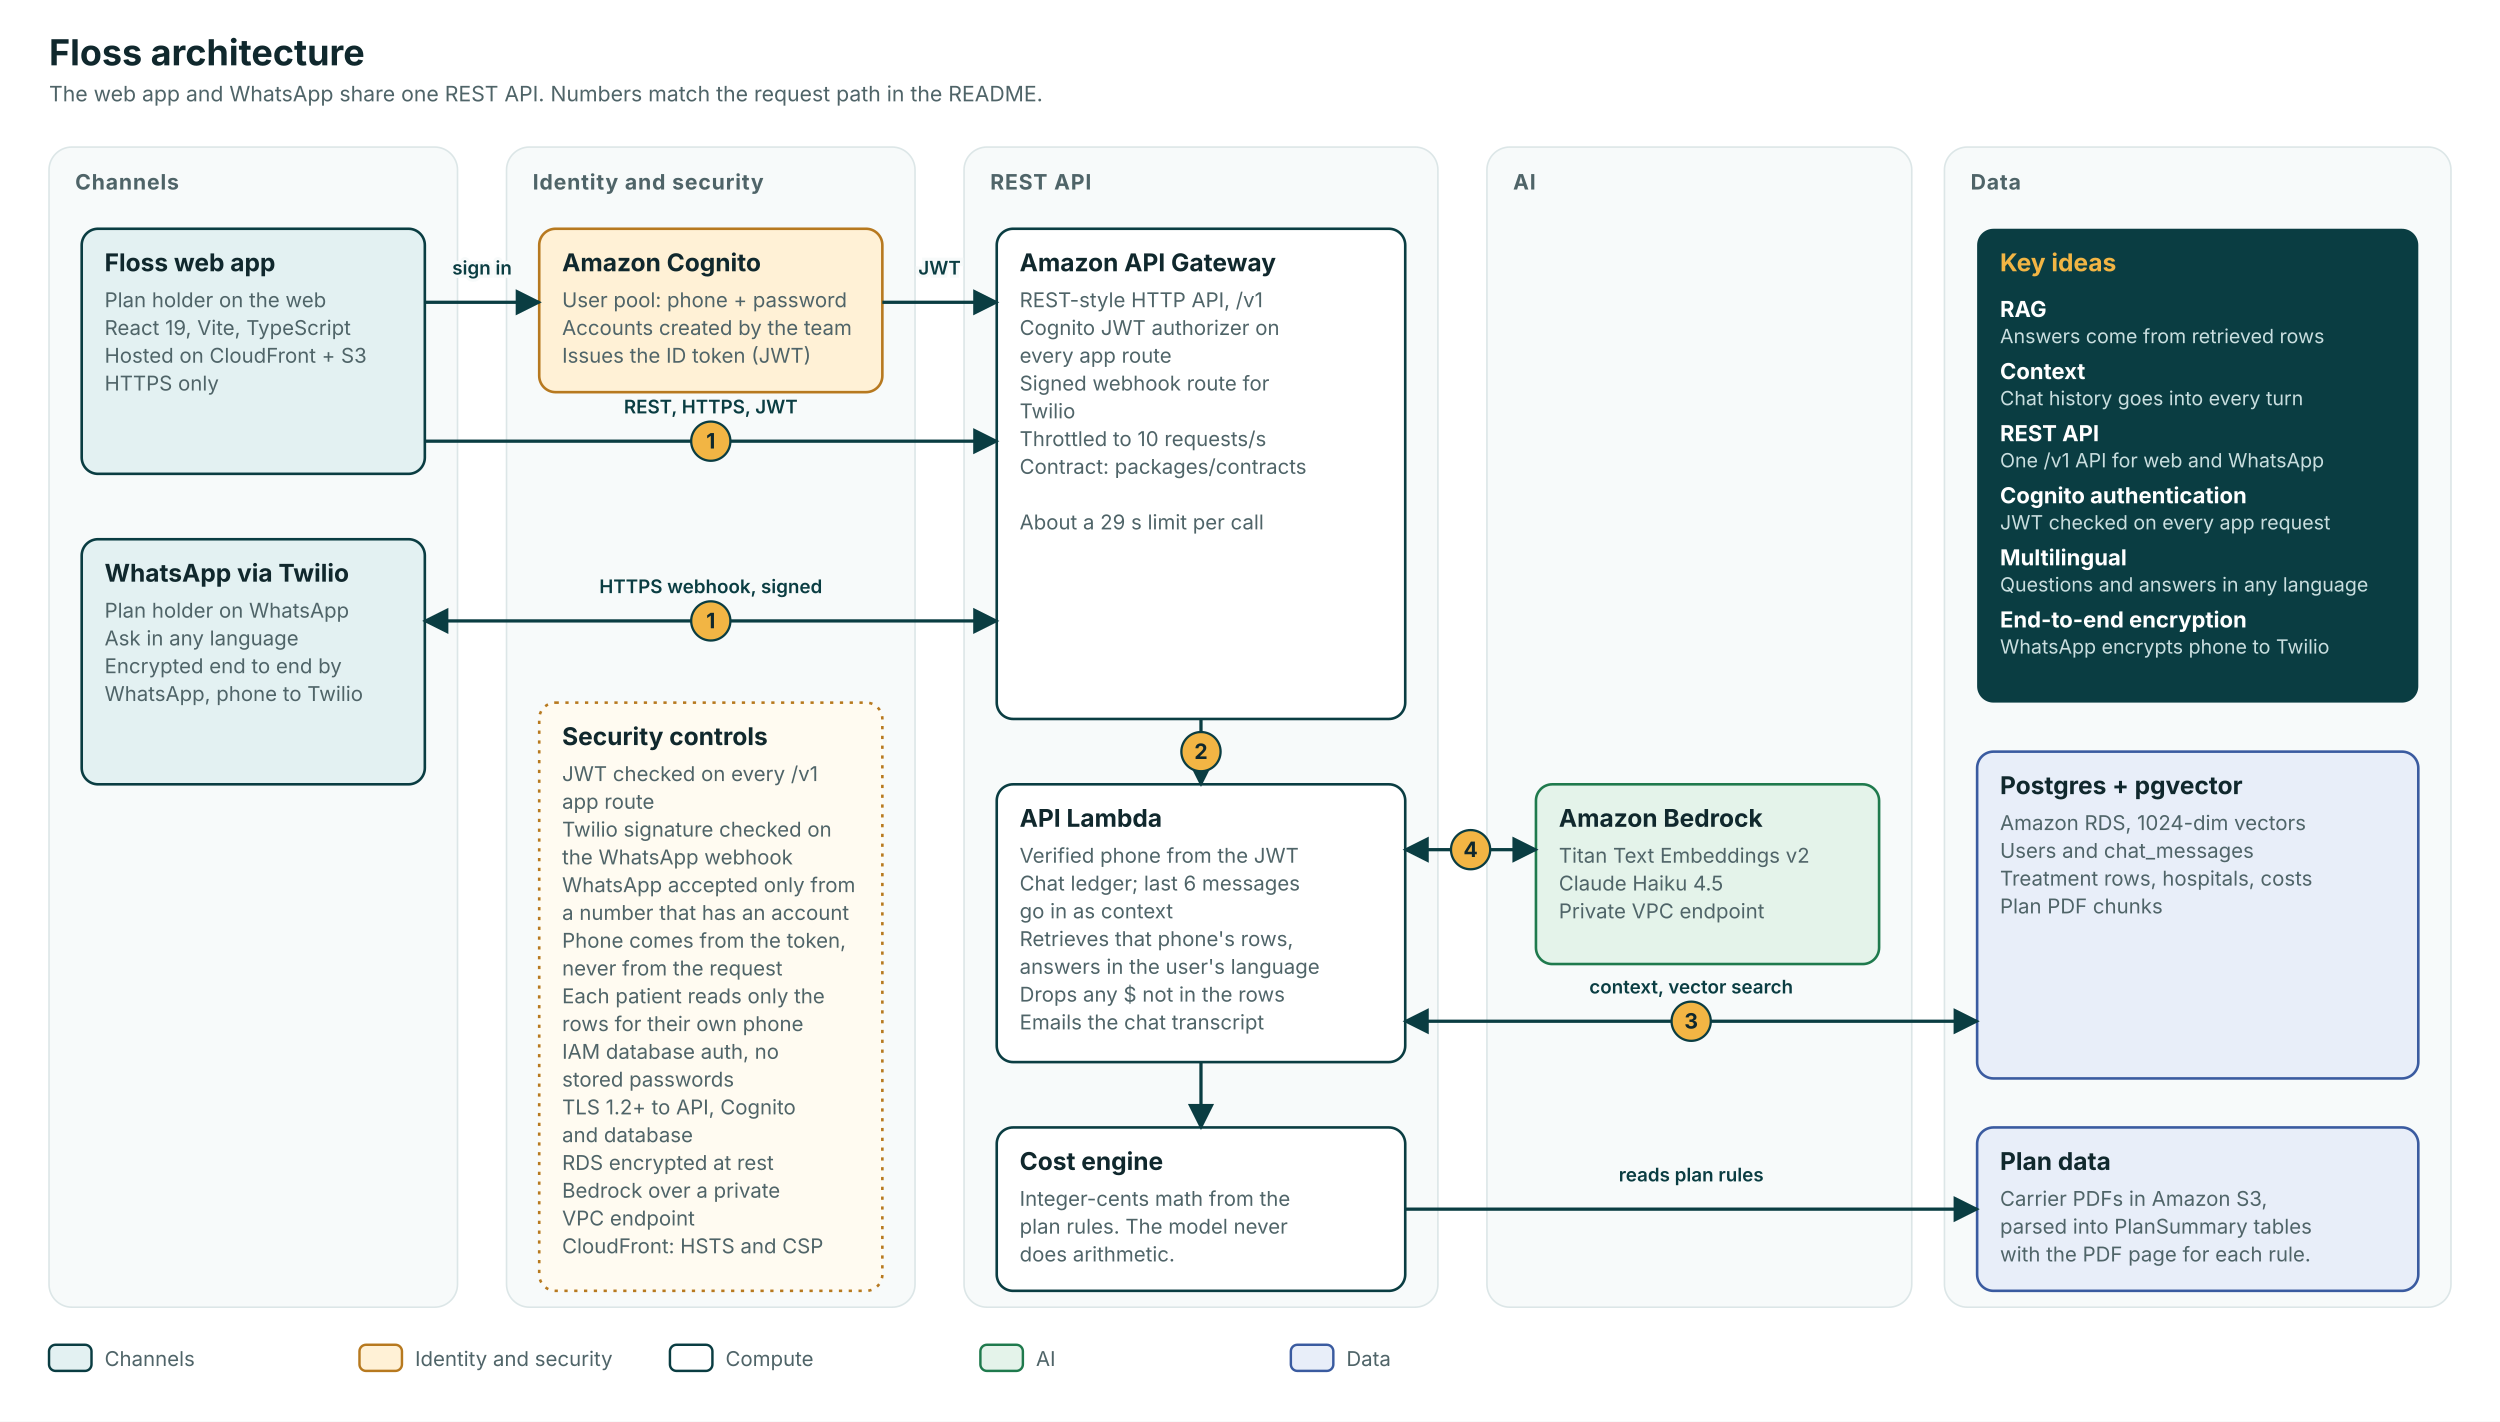
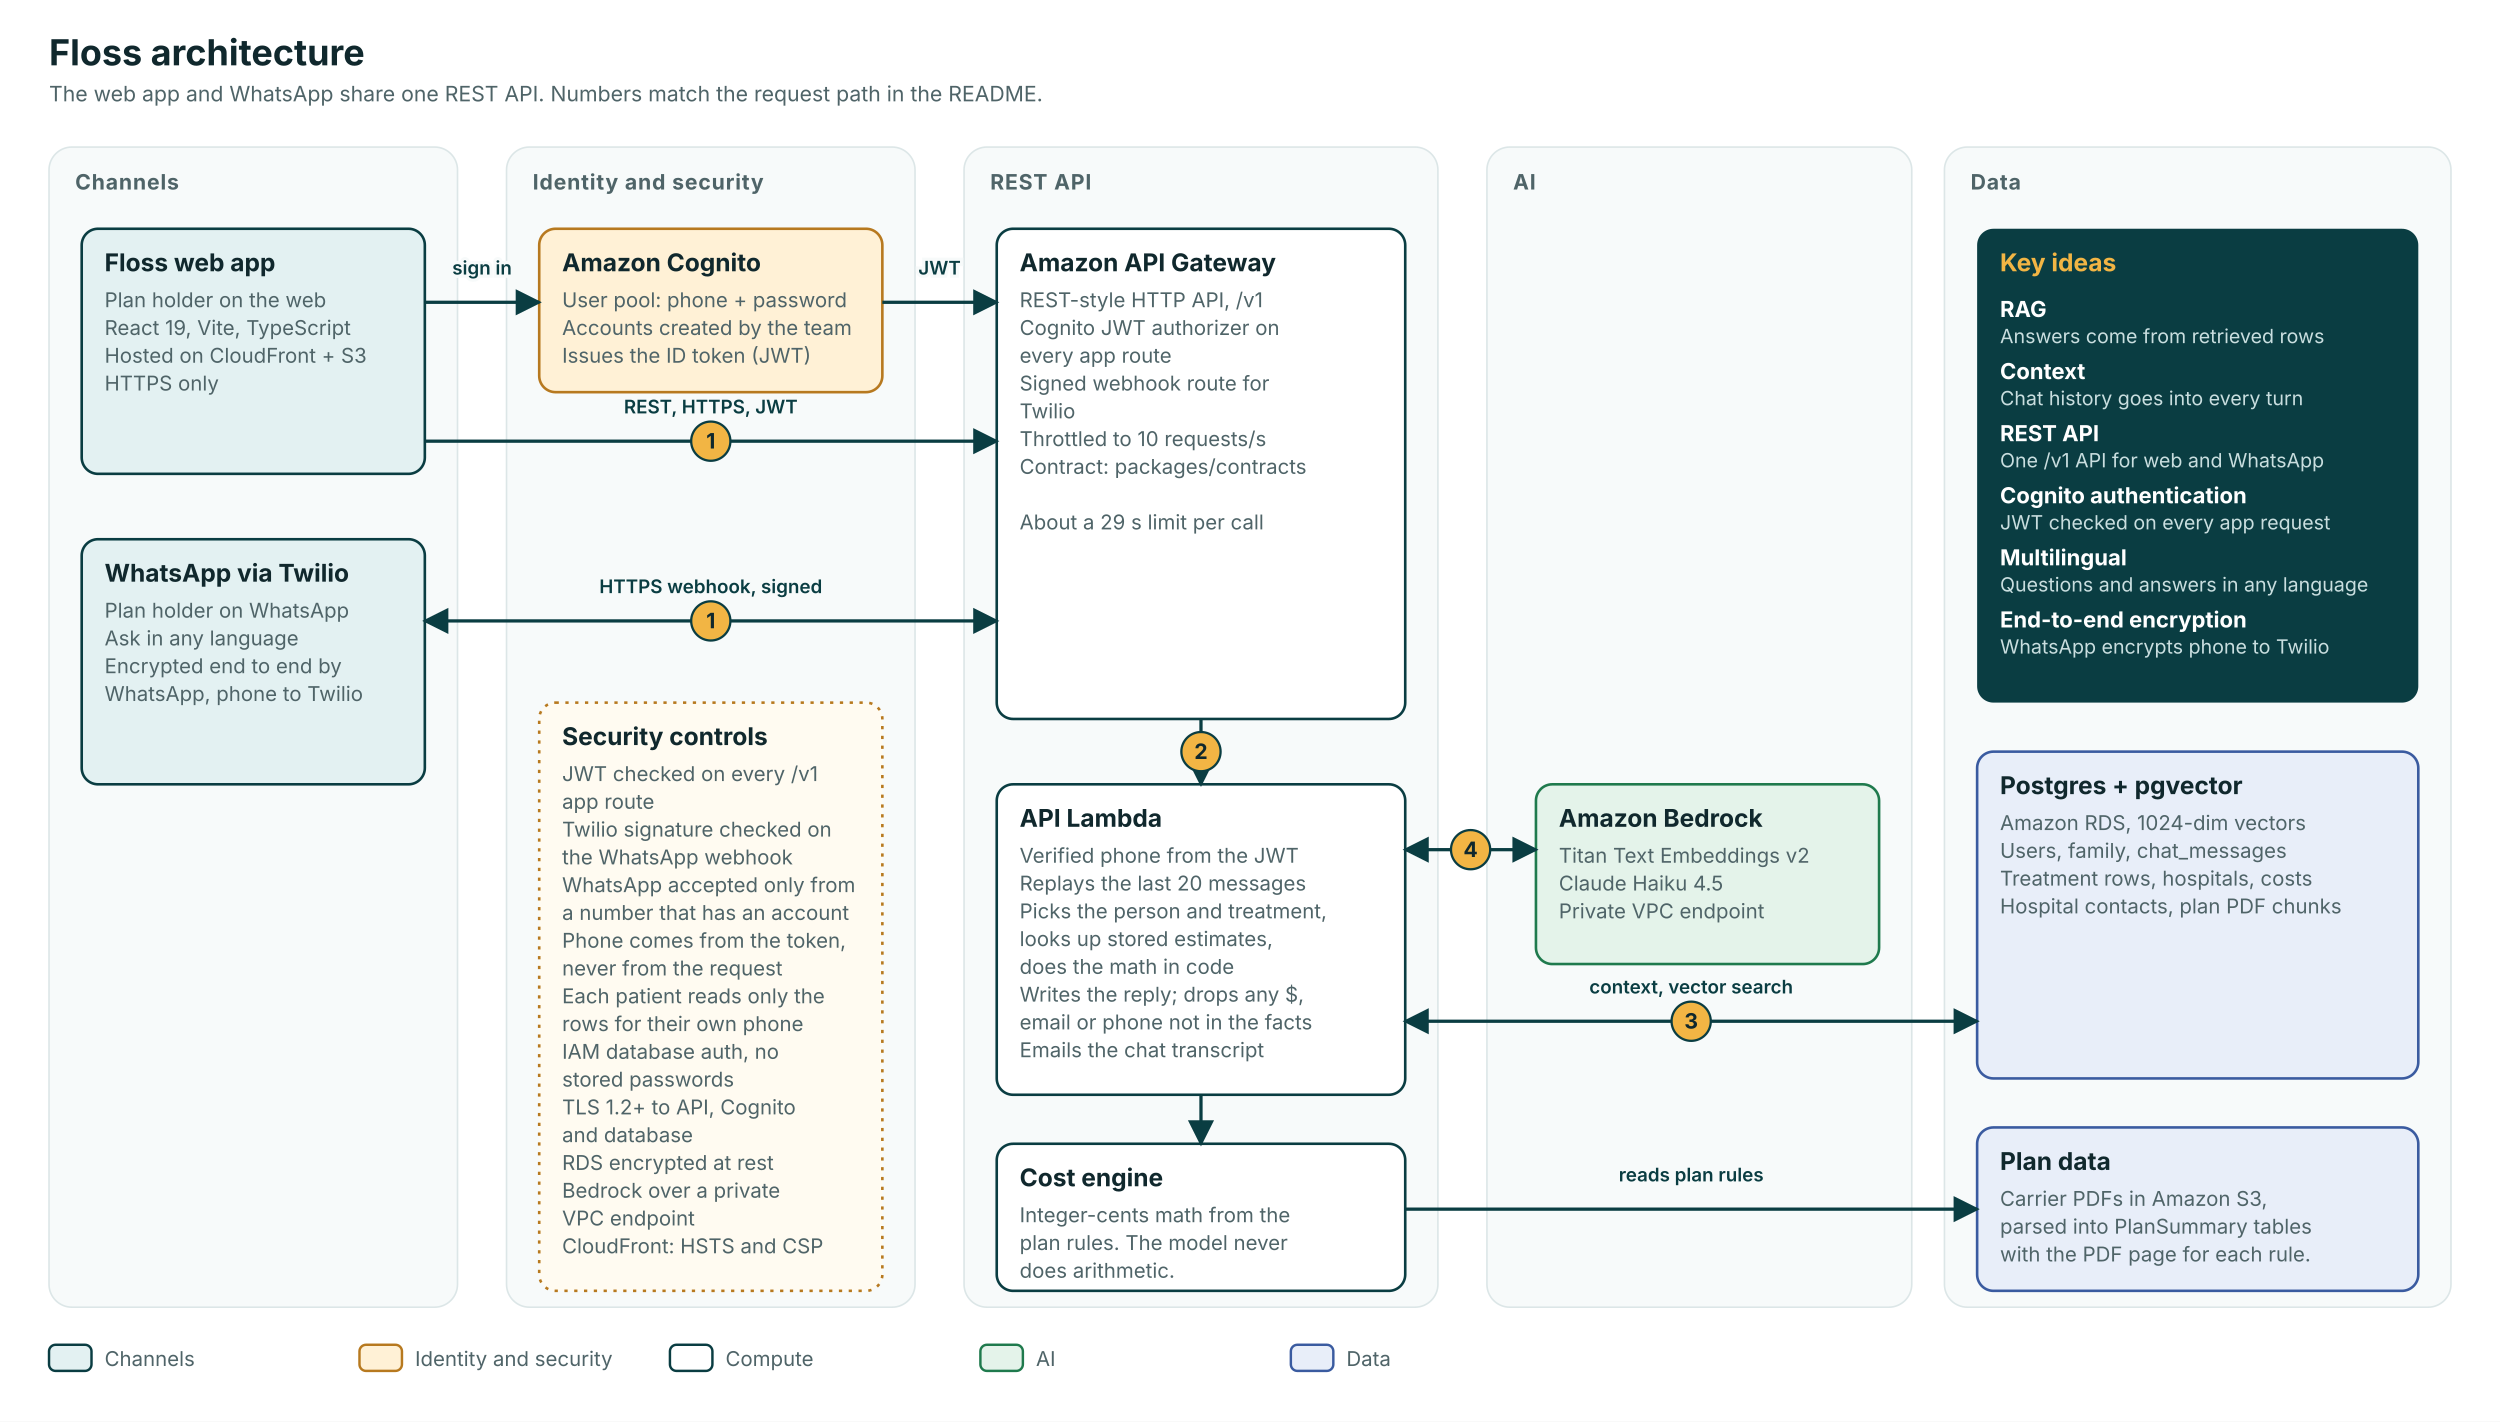
<svg xmlns="http://www.w3.org/2000/svg" viewBox="0 0 1530 870" width="1530" height="870" font-family="Inter, -apple-system, Segoe UI, Helvetica, Arial, sans-serif">
  <defs>
    <marker id="ar" viewBox="0 0 10 10" refX="9" refY="5" markerWidth="8" markerHeight="8" orient="auto-start-reverse">
      <path d="M0,0 L10,5 L0,10 z" fill="#0A3D42" />
    </marker>
  </defs>
  <rect width="1530" height="870" fill="#FFFFFF" />
  <text x="30" y="40" font-size="22" font-weight="700" fill="#10282D">Floss architecture</text>
  <text x="30" y="62" font-size="13" fill="#4F6468">The web app and WhatsApp share one REST API. Numbers match the request path in the README.</text>
  <rect x="30" y="90" width="250" height="710" rx="14" fill="#F7FAFA" stroke="#DCE6E7" />
  <text x="46" y="116" font-size="13" font-weight="700" fill="#4F6468" letter-spacing="0.5">Channels</text>
  <rect x="310" y="90" width="250" height="710" rx="14" fill="#F7FAFA" stroke="#DCE6E7" />
  <text x="326" y="116" font-size="13" font-weight="700" fill="#4F6468" letter-spacing="0.5">Identity and security</text>
  <rect x="590" y="90" width="290" height="710" rx="14" fill="#F7FAFA" stroke="#DCE6E7" />
  <text x="606" y="116" font-size="13" font-weight="700" fill="#4F6468" letter-spacing="0.5">REST API</text>
  <rect x="910" y="90" width="260" height="710" rx="14" fill="#F7FAFA" stroke="#DCE6E7" />
  <text x="926" y="116" font-size="13" font-weight="700" fill="#4F6468" letter-spacing="0.5">AI</text>
  <rect x="1190" y="90" width="310" height="710" rx="14" fill="#F7FAFA" stroke="#DCE6E7" />
  <text x="1206" y="116" font-size="13" font-weight="700" fill="#4F6468" letter-spacing="0.5">Data</text>
  <rect x="50" y="140" width="210" height="150" rx="10" fill="#E3F1F2" stroke="#0A3D42" stroke-width="1.6" />
  <text x="64" y="166" font-size="15" font-weight="700" fill="#10282D">Floss web app</text>
  <text x="64" y="188" font-size="12.5" fill="#4F6468">Plan holder on the web</text>
  <text x="64" y="205" font-size="12.5" fill="#4F6468">React 19, Vite, TypeScript</text>
  <text x="64" y="222" font-size="12.5" fill="#4F6468">Hosted on CloudFront + S3</text>
  <text x="64" y="239" font-size="12.5" fill="#4F6468">HTTPS only</text>
  <rect x="50" y="330" width="210" height="150" rx="10" fill="#E3F1F2" stroke="#0A3D42" stroke-width="1.6" />
  <text x="64" y="356" font-size="15" font-weight="700" fill="#10282D">WhatsApp via Twilio</text>
  <text x="64" y="378" font-size="12.5" fill="#4F6468">Plan holder on WhatsApp</text>
  <text x="64" y="395" font-size="12.5" fill="#4F6468">Ask in any language</text>
  <text x="64" y="412" font-size="12.5" fill="#4F6468">Encrypted end to end by</text>
  <text x="64" y="429" font-size="12.5" fill="#4F6468">WhatsApp, phone to Twilio</text>
  <rect x="330" y="140" width="210" height="100" rx="10" fill="#FFF1D6" stroke="#B7791F" stroke-width="1.6" />
  <text x="344" y="166" font-size="15" font-weight="700" fill="#10282D">Amazon Cognito</text>
  <text x="344" y="188" font-size="12.5" fill="#4F6468">User pool: phone + password</text>
  <text x="344" y="205" font-size="12.5" fill="#4F6468">Accounts created by the team</text>
  <text x="344" y="222" font-size="12.5" fill="#4F6468">Issues the ID token (JWT)</text>
  <rect x="330" y="430" width="210" height="360" rx="10" fill="#FFFBF1" stroke="#B7791F" stroke-width="1.6" stroke-dasharray="2 4" />
  <text x="344" y="456" font-size="15" font-weight="700" fill="#10282D">Security controls</text>
  <text x="344" y="478" font-size="12.5" fill="#4F6468">JWT checked on every /v1</text>
  <text x="344" y="495" font-size="12.5" fill="#4F6468">app route</text>
  <text x="344" y="512" font-size="12.5" fill="#4F6468">Twilio signature checked on</text>
  <text x="344" y="529" font-size="12.5" fill="#4F6468">the WhatsApp webhook</text>
  <text x="344" y="546" font-size="12.5" fill="#4F6468">WhatsApp accepted only from</text>
  <text x="344" y="563" font-size="12.5" fill="#4F6468">a number that has an account</text>
  <text x="344" y="580" font-size="12.5" fill="#4F6468">Phone comes from the token,</text>
  <text x="344" y="597" font-size="12.5" fill="#4F6468">never from the request</text>
  <text x="344" y="614" font-size="12.5" fill="#4F6468">Each patient reads only the</text>
  <text x="344" y="631" font-size="12.5" fill="#4F6468">rows for their own phone</text>
  <text x="344" y="648" font-size="12.5" fill="#4F6468">IAM database auth, no</text>
  <text x="344" y="665" font-size="12.5" fill="#4F6468">stored passwords</text>
  <text x="344" y="682" font-size="12.5" fill="#4F6468">TLS 1.2+ to API, Cognito</text>
  <text x="344" y="699" font-size="12.5" fill="#4F6468">and database</text>
  <text x="344" y="716" font-size="12.5" fill="#4F6468">RDS encrypted at rest</text>
  <text x="344" y="733" font-size="12.5" fill="#4F6468">Bedrock over a private</text>
  <text x="344" y="750" font-size="12.5" fill="#4F6468">VPC endpoint</text>
  <text x="344" y="767" font-size="12.5" fill="#4F6468">CloudFront: HSTS and CSP</text>
  <rect x="610" y="140" width="250" height="300" rx="10" fill="#FFFFFF" stroke="#0A3D42" stroke-width="1.6" />
  <text x="624" y="166" font-size="15" font-weight="700" fill="#10282D">Amazon API Gateway</text>
  <text x="624" y="188" font-size="12.5" fill="#4F6468">REST-style HTTP API, /v1</text>
  <text x="624" y="205" font-size="12.5" fill="#4F6468">Cognito JWT authorizer on</text>
  <text x="624" y="222" font-size="12.5" fill="#4F6468">every app route</text>
  <text x="624" y="239" font-size="12.5" fill="#4F6468">Signed webhook route for</text>
  <text x="624" y="256" font-size="12.5" fill="#4F6468">Twilio</text>
  <text x="624" y="273" font-size="12.5" fill="#4F6468">Throttled to 10 requests/s</text>
  <text x="624" y="290" font-size="12.5" fill="#4F6468">Contract: packages/contracts</text>
  <text x="624" y="307" font-size="12.5" fill="#4F6468" />
  <text x="624" y="324" font-size="12.5" fill="#4F6468">About a 29 s limit per call</text>
-   <rect x="610" y="480" width="250" height="170" rx="10" fill="#FFFFFF" stroke="#0A3D42" stroke-width="1.6" />
+   <rect x="610" y="480" width="250" height="190" rx="10" fill="#FFFFFF" stroke="#0A3D42" stroke-width="1.6" />
  <text x="624" y="506" font-size="15" font-weight="700" fill="#10282D">API Lambda</text>
  <text x="624" y="528" font-size="12.5" fill="#4F6468">Verified phone from the JWT</text>
-   <text x="624" y="545" font-size="12.5" fill="#4F6468">Chat ledger; last 6 messages</text>
-   <text x="624" y="562" font-size="12.5" fill="#4F6468">go in as context</text>
-   <text x="624" y="579" font-size="12.5" fill="#4F6468">Retrieves that phone's rows,</text>
-   <text x="624" y="596" font-size="12.5" fill="#4F6468">answers in the user's language</text>
-   <text x="624" y="613" font-size="12.5" fill="#4F6468">Drops any $ not in the rows</text>
-   <text x="624" y="630" font-size="12.5" fill="#4F6468">Emails the chat transcript</text>
-   <rect x="610" y="690" width="250" height="100" rx="10" fill="#FFFFFF" stroke="#0A3D42" stroke-width="1.6" />
-   <text x="624" y="716" font-size="15" font-weight="700" fill="#10282D">Cost engine</text>
-   <text x="624" y="738" font-size="12.5" fill="#4F6468">Integer-cents math from the</text>
-   <text x="624" y="755" font-size="12.5" fill="#4F6468">plan rules. The model never</text>
-   <text x="624" y="772" font-size="12.5" fill="#4F6468">does arithmetic.</text>
+   <text x="624" y="545" font-size="12.5" fill="#4F6468">Replays the last 20 messages</text>
+   <text x="624" y="562" font-size="12.5" fill="#4F6468">Picks the person and treatment,</text>
+   <text x="624" y="579" font-size="12.5" fill="#4F6468">looks up stored estimates,</text>
+   <text x="624" y="596" font-size="12.5" fill="#4F6468">does the math in code</text>
+   <text x="624" y="613" font-size="12.5" fill="#4F6468">Writes the reply; drops any $,</text>
+   <text x="624" y="630" font-size="12.5" fill="#4F6468">email or phone not in the facts</text>
+   <text x="624" y="647" font-size="12.5" fill="#4F6468">Emails the chat transcript</text>
+   <rect x="610" y="700" width="250" height="90" rx="10" fill="#FFFFFF" stroke="#0A3D42" stroke-width="1.6" />
+   <text x="624" y="726" font-size="15" font-weight="700" fill="#10282D">Cost engine</text>
+   <text x="624" y="748" font-size="12.5" fill="#4F6468">Integer-cents math from the</text>
+   <text x="624" y="765" font-size="12.5" fill="#4F6468">plan rules. The model never</text>
+   <text x="624" y="782" font-size="12.5" fill="#4F6468">does arithmetic.</text>
  <rect x="940" y="480" width="210" height="110" rx="10" fill="#E4F3EA" stroke="#1F7A4D" stroke-width="1.6" />
  <text x="954" y="506" font-size="15" font-weight="700" fill="#10282D">Amazon Bedrock</text>
  <text x="954" y="528" font-size="12.5" fill="#4F6468">Titan Text Embeddings v2</text>
  <text x="954" y="545" font-size="12.5" fill="#4F6468">Claude Haiku 4.5</text>
  <text x="954" y="562" font-size="12.5" fill="#4F6468">Private VPC endpoint</text>
  <rect x="1210" y="460" width="270" height="200" rx="10" fill="#E8EEF9" stroke="#3A5BA0" stroke-width="1.6" />
  <text x="1224" y="486" font-size="15" font-weight="700" fill="#10282D">Postgres + pgvector</text>
  <text x="1224" y="508" font-size="12.5" fill="#4F6468">Amazon RDS, 1024-dim vectors</text>
-   <text x="1224" y="525" font-size="12.5" fill="#4F6468">Users and chat_messages</text>
+   <text x="1224" y="525" font-size="12.5" fill="#4F6468">Users, family, chat_messages</text>
  <text x="1224" y="542" font-size="12.5" fill="#4F6468">Treatment rows, hospitals, costs</text>
-   <text x="1224" y="559" font-size="12.5" fill="#4F6468">Plan PDF chunks</text>
+   <text x="1224" y="559" font-size="12.5" fill="#4F6468">Hospital contacts, plan PDF chunks</text>
  <rect x="1210" y="690" width="270" height="100" rx="10" fill="#E8EEF9" stroke="#3A5BA0" stroke-width="1.6" />
  <text x="1224" y="716" font-size="15" font-weight="700" fill="#10282D">Plan data</text>
  <text x="1224" y="738" font-size="12.5" fill="#4F6468">Carrier PDFs in Amazon S3,</text>
  <text x="1224" y="755" font-size="12.5" fill="#4F6468">parsed into PlanSummary tables</text>
  <text x="1224" y="772" font-size="12.5" fill="#4F6468">with the PDF page for each rule.</text>
  <rect x="1210" y="140" width="270" height="290" rx="10" fill="#0A3D42" />
  <text x="1224" y="166" font-size="15" font-weight="700" fill="#F2B544">Key ideas</text>
  <text x="1224" y="194" font-size="13.5" font-weight="700" fill="#FFFFFF">RAG</text>
  <text x="1224" y="210" font-size="12" fill="#C9DEDF">Answers come from retrieved rows</text>
  <text x="1224" y="232" font-size="13.5" font-weight="700" fill="#FFFFFF">Context</text>
  <text x="1224" y="248" font-size="12" fill="#C9DEDF">Chat history goes into every turn</text>
  <text x="1224" y="270" font-size="13.5" font-weight="700" fill="#FFFFFF">REST API</text>
  <text x="1224" y="286" font-size="12" fill="#C9DEDF">One /v1 API for web and WhatsApp</text>
  <text x="1224" y="308" font-size="13.5" font-weight="700" fill="#FFFFFF">Cognito authentication</text>
  <text x="1224" y="324" font-size="12" fill="#C9DEDF">JWT checked on every app request</text>
  <text x="1224" y="346" font-size="13.5" font-weight="700" fill="#FFFFFF">Multilingual</text>
  <text x="1224" y="362" font-size="12" fill="#C9DEDF">Questions and answers in any language</text>
  <text x="1224" y="384" font-size="13.5" font-weight="700" fill="#FFFFFF">End-to-end encryption</text>
  <text x="1224" y="400" font-size="12" fill="#C9DEDF">WhatsApp encrypts phone to Twilio</text>
  <line x1="260" y1="185" x2="330" y2="185" stroke="#0A3D42" stroke-width="2" marker-end="url(#ar)" />
  <text x="295.0" y="168.0" font-size="11.5" font-weight="600" text-anchor="middle" fill="#0A3D42" stroke="#F7FAFA" stroke-width="4" paint-order="stroke">sign in</text>
  <line x1="540" y1="185" x2="610" y2="185" stroke="#0A3D42" stroke-width="2" marker-end="url(#ar)" />
  <text x="575.0" y="168.0" font-size="11.5" font-weight="600" text-anchor="middle" fill="#0A3D42" stroke="#F7FAFA" stroke-width="4" paint-order="stroke">JWT</text>
  <line x1="260" y1="270" x2="610" y2="270" stroke="#0A3D42" stroke-width="2" marker-end="url(#ar)" />
  <text x="435.0" y="253.0" font-size="11.5" font-weight="600" text-anchor="middle" fill="#0A3D42" stroke="#F7FAFA" stroke-width="4" paint-order="stroke">REST, HTTPS, JWT</text>
  <rect x="423.0" y="258.0" width="24" height="24" rx="12" fill="#F2B544" stroke="#0A3D42" stroke-width="1.4" />
  <text x="435.0" y="274.5" font-size="13" font-weight="700" text-anchor="middle" fill="#10282D">1</text>
  <line x1="260" y1="380" x2="610" y2="380" stroke="#0A3D42" stroke-width="2" marker-end="url(#ar)" marker-start="url(#ar)" />
  <text x="435.0" y="363.0" font-size="11.5" font-weight="600" text-anchor="middle" fill="#0A3D42" stroke="#F7FAFA" stroke-width="4" paint-order="stroke">HTTPS webhook, signed</text>
  <rect x="423.0" y="368.0" width="24" height="24" rx="12" fill="#F2B544" stroke="#0A3D42" stroke-width="1.4" />
  <text x="435.0" y="384.5" font-size="13" font-weight="700" text-anchor="middle" fill="#10282D">1</text>
  <line x1="735.0" y1="440" x2="735.0" y2="480" stroke="#0A3D42" stroke-width="2" marker-end="url(#ar)" />
  <rect x="723.0" y="448.0" width="24" height="24" rx="12" fill="#F2B544" stroke="#0A3D42" stroke-width="1.4" />
  <text x="735.0" y="464.5" font-size="13" font-weight="700" text-anchor="middle" fill="#10282D">2</text>
  <line x1="860" y1="520" x2="940" y2="520" stroke="#0A3D42" stroke-width="2" marker-end="url(#ar)" marker-start="url(#ar)" />
  <rect x="888.0" y="508.0" width="24" height="24" rx="12" fill="#F2B544" stroke="#0A3D42" stroke-width="1.4" />
  <text x="900.0" y="524.5" font-size="13" font-weight="700" text-anchor="middle" fill="#10282D">4</text>
  <line x1="860" y1="625" x2="1210" y2="625" stroke="#0A3D42" stroke-width="2" marker-end="url(#ar)" marker-start="url(#ar)" />
  <text x="1035.0" y="608.0" font-size="11.5" font-weight="600" text-anchor="middle" fill="#0A3D42" stroke="#F7FAFA" stroke-width="4" paint-order="stroke">context, vector search</text>
  <rect x="1023.0" y="613.0" width="24" height="24" rx="12" fill="#F2B544" stroke="#0A3D42" stroke-width="1.4" />
  <text x="1035.0" y="629.5" font-size="13" font-weight="700" text-anchor="middle" fill="#10282D">3</text>
-   <line x1="735.0" y1="650" x2="735.0" y2="690" stroke="#0A3D42" stroke-width="2" marker-end="url(#ar)" />
+   <line x1="735.0" y1="670" x2="735.0" y2="700" stroke="#0A3D42" stroke-width="2" marker-end="url(#ar)" />
  <line x1="860" y1="740" x2="1210" y2="740" stroke="#0A3D42" stroke-width="2" marker-end="url(#ar)" />
  <text x="1035.0" y="723.0" font-size="11.5" font-weight="600" text-anchor="middle" fill="#0A3D42" stroke="#F7FAFA" stroke-width="4" paint-order="stroke">reads plan rules</text>
  <rect x="30" y="823" width="26" height="16" rx="4" fill="#E3F1F2" stroke="#0A3D42" stroke-width="1.5" />
  <text x="64" y="836" font-size="12.5" fill="#4F6468">Channels</text>
  <rect x="220" y="823" width="26" height="16" rx="4" fill="#FFF1D6" stroke="#B7791F" stroke-width="1.5" />
  <text x="254" y="836" font-size="12.5" fill="#4F6468">Identity and security</text>
  <rect x="410" y="823" width="26" height="16" rx="4" fill="#FFFFFF" stroke="#0A3D42" stroke-width="1.5" />
  <text x="444" y="836" font-size="12.5" fill="#4F6468">Compute</text>
  <rect x="600" y="823" width="26" height="16" rx="4" fill="#E4F3EA" stroke="#1F7A4D" stroke-width="1.5" />
  <text x="634" y="836" font-size="12.5" fill="#4F6468">AI</text>
  <rect x="790" y="823" width="26" height="16" rx="4" fill="#E8EEF9" stroke="#3A5BA0" stroke-width="1.5" />
  <text x="824" y="836" font-size="12.5" fill="#4F6468">Data</text>
</svg>
